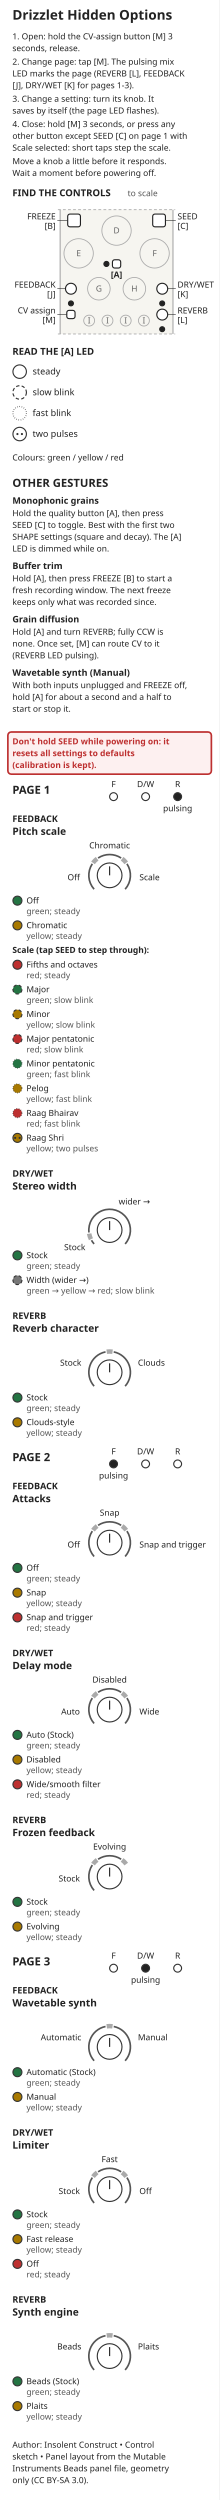
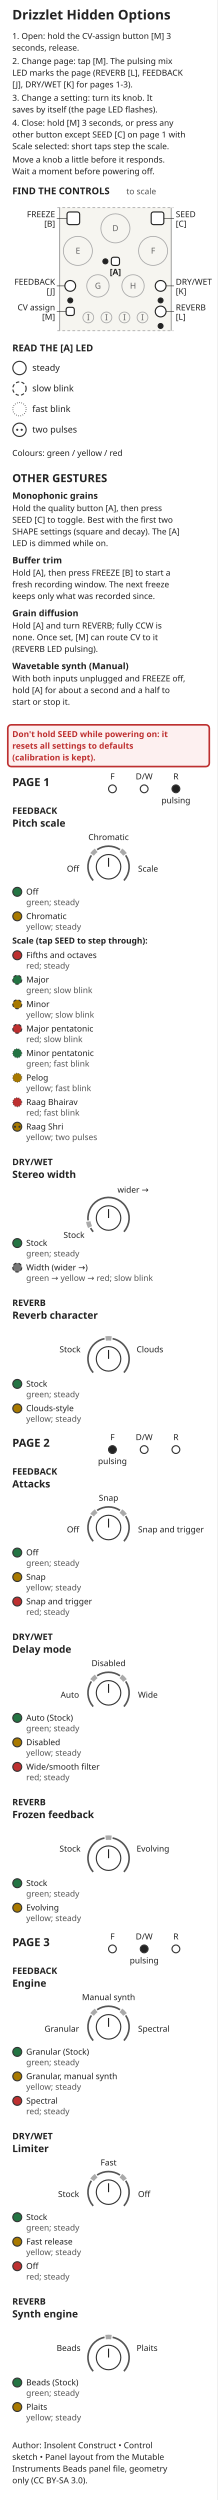
- <svg xmlns="http://www.w3.org/2000/svg" width="390" height="4447.102" viewBox="0 0 390 4447.102" role="img" aria-labelledby="title desc">
+ <svg xmlns="http://www.w3.org/2000/svg" width="390" height="4491.102" viewBox="0 0 390 4491.102" role="img" aria-labelledby="title desc">
  <rect width="100%" height="100%" fill="white" />
  <g font-family="sans-serif" fill="#222">
    <text x="22" y="35" font-size="24" font-weight="bold" fill="#222" text-anchor="start">Drizzlet Hidden Options</text>
    <text x="22" y="70" font-size="15" font-weight="normal" fill="#222" text-anchor="start">1. Open: hold the CV-assign button [M] 3</text>
    <text x="22" y="91" font-size="15" font-weight="normal" fill="#222" text-anchor="start">seconds, release.</text>
    <text x="22" y="115" font-size="15" font-weight="normal" fill="#222" text-anchor="start">2. Change page: tap [M]. The pulsing mix</text>
    <text x="22" y="136" font-size="15" font-weight="normal" fill="#222" text-anchor="start">LED marks the page (REVERB [L], FEEDBACK</text>
    <text x="22" y="157" font-size="15" font-weight="normal" fill="#222" text-anchor="start">[J], DRY/WET [K] for pages 1-3).</text>
    <text x="22" y="181" font-size="15" font-weight="normal" fill="#222" text-anchor="start">3. Change a setting: turn its knob. It</text>
    <text x="22" y="202" font-size="15" font-weight="normal" fill="#222" text-anchor="start">saves by itself (the page LED flashes).</text>
    <text x="22" y="226" font-size="15" font-weight="normal" fill="#222" text-anchor="start">4. Close: hold [M] 3 seconds, or press any</text>
    <text x="22" y="247" font-size="15" font-weight="normal" fill="#222" text-anchor="start">other button except SEED [C] on page 1 with</text>
    <text x="22" y="268" font-size="15" font-weight="normal" fill="#222" text-anchor="start">Scale selected: short taps step the scale.</text>
    <text x="22" y="292" font-size="15" font-weight="normal" fill="#222" text-anchor="start">Move a knob a little before it responds.</text>
    <text x="22" y="313" font-size="15" font-weight="normal" fill="#222" text-anchor="start">Wait a moment before powering off.</text>
    <text x="22" y="349" font-size="17" font-weight="bold" fill="#222" text-anchor="start">FIND THE CONTROLS</text>
    <text x="227" y="349" font-size="15" font-weight="normal" fill="#555" text-anchor="start">to scale</text>
    <rect x="107.0" y="373.0" width="200.7" height="221.1" fill="#f6f5f0" />
    <line x1="103.0" y1="373.0" x2="311.7" y2="373.0" stroke="#aaa" stroke-width="1.5" stroke-dasharray="5 4" />
    <line x1="103.0" y1="594.1" x2="311.7" y2="594.1" stroke="#aaa" stroke-width="1.5" stroke-dasharray="5 4" />
    <line x1="107.0" y1="373.0" x2="107.0" y2="594.1" stroke="#aaa" stroke-width="2" />
    <line x1="307.7" y1="373.0" x2="307.7" y2="594.1" stroke="#aaa" stroke-width="2" />
    <circle cx="158.6" cy="570.3" r="9.7" fill="none" stroke="#aaa" stroke-width="1.5" />
    <text x="158.6" y="575.3" font-size="15" font-weight="normal" fill="#666" text-anchor="middle">I</text>
    <circle cx="191.2" cy="570.3" r="9.7" fill="none" stroke="#aaa" stroke-width="1.5" />
    <text x="191.2" y="575.3" font-size="15" font-weight="normal" fill="#666" text-anchor="middle">I</text>
    <circle cx="223.6" cy="570.3" r="9.7" fill="none" stroke="#aaa" stroke-width="1.5" />
    <text x="223.6" y="575.3" font-size="15" font-weight="normal" fill="#666" text-anchor="middle">I</text>
    <circle cx="256.0" cy="570.3" r="9.7" fill="none" stroke="#aaa" stroke-width="1.5" />
    <text x="256.0" y="575.3" font-size="15" font-weight="normal" fill="#666" text-anchor="middle">I</text>
    <circle cx="175.9" cy="513.6" r="20.1" fill="none" stroke="#aaa" stroke-width="1.5" />
    <text x="175.9" y="518.6" font-size="15" font-weight="normal" fill="#666" text-anchor="middle">G</text>
    <circle cx="139.9" cy="450.7" r="26.1" fill="none" stroke="#aaa" stroke-width="1.5" />
    <text x="139.9" y="455.7" font-size="15" font-weight="normal" fill="#666" text-anchor="middle">E</text>
    <circle cx="275.0" cy="450.7" r="26.1" fill="none" stroke="#aaa" stroke-width="1.5" />
    <text x="275.0" y="455.7" font-size="15" font-weight="normal" fill="#666" text-anchor="middle">F</text>
    <rect x="200.0" y="462.1" width="14.7" height="14.7" rx="4" fill="white" stroke="#222" stroke-width="2" />
    <circle cx="189.3" cy="469.5" r="4.5" fill="#222" stroke="#222" stroke-width="2" />
    <rect x="118.8" y="552.1" width="14.7" height="14.7" rx="4" fill="white" stroke="#222" stroke-width="2" />
    <circle cx="239.0" cy="513.6" r="20.1" fill="none" stroke="#aaa" stroke-width="1.5" />
    <text x="239.0" y="518.6" font-size="15" font-weight="normal" fill="#666" text-anchor="middle">H</text>
    <circle cx="126.2" cy="513.6" r="9.7" fill="white" stroke="#222" stroke-width="2" />
    <circle cx="288.6" cy="513.6" r="9.7" fill="white" stroke="#222" stroke-width="2" />
    <circle cx="288.6" cy="559.6" r="9.7" fill="white" stroke="#222" stroke-width="2" />
    <circle cx="207.3" cy="410.2" r="26.1" fill="none" stroke="#aaa" stroke-width="1.5" />
    <text x="207.3" y="415.2" font-size="15" font-weight="normal" fill="#666" text-anchor="middle">D</text>
    <rect x="120.4" y="380.8" width="22.7" height="22.7" rx="4" fill="white" stroke="#222" stroke-width="2" />
    <rect x="271.6" y="380.8" width="22.7" height="22.7" rx="4" fill="white" stroke="#222" stroke-width="2" />
    <circle cx="126.2" cy="539.7" r="4.4" fill="#222" stroke="#222" stroke-width="2" />
    <circle cx="288.5" cy="539.7" r="4.4" fill="#222" stroke="#222" stroke-width="2" />
    <circle cx="288.5" cy="585.6" r="4.4" fill="#222" stroke="#222" stroke-width="2" />
    <text x="99.0" y="390.2" font-size="15" font-weight="normal" fill="#222" text-anchor="end">FREEZE</text>
    <text x="99.0" y="407.2" font-size="15" font-weight="normal" fill="#222" text-anchor="end">[B]</text>
    <line x1="102.0" y1="392.2" x2="120.4" y2="392.2" stroke="#222" stroke-width="1" />
    <text x="315.7" y="390.2" font-size="15" font-weight="normal" fill="#222" text-anchor="start">SEED</text>
    <text x="315.7" y="407.2" font-size="15" font-weight="normal" fill="#222" text-anchor="start">[C]</text>
    <line x1="312.7" y1="392.2" x2="294.3" y2="392.2" stroke="#222" stroke-width="1" />
    <text x="207.3" y="493.8" font-size="15" font-weight="bold" fill="#222" text-anchor="middle">[A]</text>
    <text x="99.0" y="511.6" font-size="15" font-weight="normal" fill="#222" text-anchor="end">FEEDBACK</text>
    <text x="99.0" y="528.6" font-size="15" font-weight="normal" fill="#222" text-anchor="end">[J]</text>
    <line x1="102.0" y1="513.6" x2="116.6" y2="513.6" stroke="#222" stroke-width="1" />
    <text x="99.0" y="557.5" font-size="15" font-weight="normal" fill="#222" text-anchor="end">CV assign</text>
    <text x="99.0" y="574.5" font-size="15" font-weight="normal" fill="#222" text-anchor="end">[M]</text>
    <line x1="102.0" y1="559.5" x2="118.8" y2="559.5" stroke="#222" stroke-width="1" />
    <text x="315.7" y="511.6" font-size="15" font-weight="normal" fill="#222" text-anchor="start">DRY/WET</text>
    <text x="315.7" y="528.6" font-size="15" font-weight="normal" fill="#222" text-anchor="start">[K]</text>
    <line x1="312.7" y1="513.6" x2="298.2" y2="513.6" stroke="#222" stroke-width="1" />
    <text x="315.7" y="557.6" font-size="15" font-weight="normal" fill="#222" text-anchor="start">REVERB</text>
    <text x="315.7" y="574.6" font-size="15" font-weight="normal" fill="#222" text-anchor="start">[L]</text>
    <line x1="312.7" y1="559.6" x2="298.2" y2="559.6" stroke="#222" stroke-width="1" />
    <text x="22" y="631.102" font-size="17" font-weight="bold" fill="#222" text-anchor="start">READ THE [A] LED</text>
    <circle cx="35" cy="661.102" r="12" fill="white" stroke="#333" stroke-width="2" />
    <text x="58" y="666.102" font-size="16" font-weight="normal" fill="#222" text-anchor="start">steady</text>
    <circle cx="35" cy="698.102" r="12" fill="white" stroke="#333" stroke-width="2" stroke-dasharray="6 4" />
    <text x="58" y="703.102" font-size="16" font-weight="normal" fill="#222" text-anchor="start">slow blink</text>
    <circle cx="35" cy="735.102" r="12" fill="white" stroke="#333" stroke-width="2" stroke-dasharray="1 3" />
    <text x="58" y="740.102" font-size="16" font-weight="normal" fill="#222" text-anchor="start">fast blink</text>
    <circle cx="35" cy="772.102" r="12" fill="white" stroke="#333" stroke-width="2" />
    <circle cx="31" cy="772.102" r="1" fill="#222" stroke="#333" stroke-width="2" />
    <circle cx="39" cy="772.102" r="1" fill="#222" stroke="#333" stroke-width="2" />
    <text x="58" y="777.102" font-size="16" font-weight="normal" fill="#222" text-anchor="start">two pulses</text>
    <text x="22" y="819.102" font-size="15" font-weight="normal" fill="#222" text-anchor="start">Colours: green / yellow / red</text>
    <text x="22" y="866.102" font-size="20" font-weight="bold" fill="#222" text-anchor="start">OTHER GESTURES</text>
    <text x="22" y="896.102" font-size="16" font-weight="bold" fill="#222" text-anchor="start">Monophonic grains</text>
    <text x="22" y="918.102" font-size="15" font-weight="normal" fill="#222" text-anchor="start">Hold the quality button [A], then press</text>
    <text x="22" y="939.102" font-size="15" font-weight="normal" fill="#222" text-anchor="start">SEED [C] to toggle. Best with the first two</text>
    <text x="22" y="960.102" font-size="15" font-weight="normal" fill="#222" text-anchor="start">SHAPE settings (square and decay). The [A]</text>
    <text x="22" y="981.102" font-size="15" font-weight="normal" fill="#222" text-anchor="start">LED is dimmed while on.</text>
    <text x="22" y="1012.102" font-size="16" font-weight="bold" fill="#222" text-anchor="start">Buffer trim</text>
    <text x="22" y="1034.102" font-size="15" font-weight="normal" fill="#222" text-anchor="start">Hold [A], then press FREEZE [B] to start a</text>
    <text x="22" y="1055.102" font-size="15" font-weight="normal" fill="#222" text-anchor="start">fresh recording window. The next freeze</text>
    <text x="22" y="1076.102" font-size="15" font-weight="normal" fill="#222" text-anchor="start">keeps only what was recorded since.</text>
    <text x="22" y="1107.102" font-size="16" font-weight="bold" fill="#222" text-anchor="start">Grain diffusion</text>
    <text x="22" y="1129.102" font-size="15" font-weight="normal" fill="#222" text-anchor="start">Hold [A] and turn REVERB; fully CCW is</text>
    <text x="22" y="1150.102" font-size="15" font-weight="normal" fill="#222" text-anchor="start">none. Once set, [M] can route CV to it</text>
    <text x="22" y="1171.102" font-size="15" font-weight="normal" fill="#222" text-anchor="start">(REVERB LED pulsing).</text>
    <text x="22" y="1202.102" font-size="16" font-weight="bold" fill="#222" text-anchor="start">Wavetable synth (Manual)</text>
    <text x="22" y="1224.102" font-size="15" font-weight="normal" fill="#222" text-anchor="start">With both inputs unplugged and FREEZE off,</text>
    <text x="22" y="1245.102" font-size="15" font-weight="normal" fill="#222" text-anchor="start">hold [A] for about a second and a half to</text>
    <text x="22" y="1266.102" font-size="15" font-weight="normal" fill="#222" text-anchor="start">start or stop it.</text>
    <rect x="14" y="1302.102" width="362" height="75" rx="6" fill="#fdf0f0" stroke="#bd3030" stroke-width="3" />
    <text x="22" y="1324.102" font-size="15" font-weight="bold" fill="#bd3030" text-anchor="start">Don't hold SEED while powering on: it</text>
    <text x="22" y="1345.102" font-size="15" font-weight="bold" fill="#bd3030" text-anchor="start">resets all settings to defaults</text>
    <text x="22" y="1366.102" font-size="15" font-weight="bold" fill="#bd3030" text-anchor="start">(calibration is kept).</text>
    <text x="22" y="1412.102" font-size="20" font-weight="bold" fill="#222" text-anchor="start">PAGE 1</text>
    <text x="202" y="1400.102" font-size="15" font-weight="normal" fill="#222" text-anchor="middle">F</text>
    <circle cx="202" cy="1417.102" r="7" fill="white" stroke="#333" stroke-width="2" />
    <text x="259" y="1400.102" font-size="15" font-weight="normal" fill="#222" text-anchor="middle">D/W</text>
    <circle cx="259" cy="1417.102" r="7" fill="white" stroke="#333" stroke-width="2" />
    <text x="316" y="1400.102" font-size="15" font-weight="normal" fill="#222" text-anchor="middle">R</text>
    <circle cx="316" cy="1417.102" r="7" fill="#222" stroke="#333" stroke-width="2" />
    <text x="316" y="1443.102" font-size="15" font-weight="normal" fill="#222" text-anchor="middle">pulsing</text>
    <text x="22" y="1462.102" font-size="16" font-weight="bold" fill="#222" text-anchor="start">FEEDBACK</text>
    <text x="22" y="1485.102" font-size="18" font-weight="bold" fill="#222" text-anchor="start">Pitch scale</text>
    <circle cx="195.0" cy="1557.102" r="22" fill="white" stroke="#333" stroke-width="2" />
    <path d="M 195.0 1557.102 v -16" stroke="#222" stroke-width="2" />
    <path d="M 167.400 1581.745 A 37 37 0 0 1 164.203 1536.595" fill="none" stroke="#555" stroke-width="3" />
    <text x="142.13" y="1565.85" font-size="15" font-weight="normal" fill="#222" text-anchor="end">Off</text>
    <path d="M 174.492 1526.306 A 37 37 0 0 1 215.508 1526.306" fill="none" stroke="#555" stroke-width="3" />
    <text x="195.0" y="1509.1" font-size="15" font-weight="normal" fill="#222" text-anchor="middle">Chromatic</text>
    <path d="M 225.797 1536.595 A 37 37 0 0 1 222.600 1581.745" fill="none" stroke="#555" stroke-width="3" />
    <text x="247.87" y="1565.85" font-size="15" font-weight="normal" fill="#222" text-anchor="start">Scale</text>
    <path d="M 165.412 1534.887 A 37 37 0 0 1 172.784 1527.514" fill="none" stroke="#aaa" stroke-width="8" />
    <path d="M 217.216 1527.514 A 37 37 0 0 1 224.588 1534.887" fill="none" stroke="#aaa" stroke-width="8" />
    <circle cx="31" cy="1602.102" r="8" fill="#247443" stroke="#333" stroke-width="2" />
    <text x="47" y="1607.102" font-size="15" font-weight="normal" fill="#222" text-anchor="start">Off</text>
    <text x="47" y="1626.102" font-size="15" font-weight="normal" fill="#555" text-anchor="start">green; steady</text>
    <circle cx="31" cy="1646.102" r="8" fill="#a87900" stroke="#333" stroke-width="2" />
    <text x="47" y="1651.102" font-size="15" font-weight="normal" fill="#222" text-anchor="start">Chromatic</text>
    <text x="47" y="1670.102" font-size="15" font-weight="normal" fill="#555" text-anchor="start">yellow; steady</text>
    <text x="22" y="1695.102" font-size="15" font-weight="bold" fill="#222" text-anchor="start">Scale (tap SEED to step through):</text>
    <circle cx="31" cy="1716.102" r="8" fill="#bd3030" stroke="#333" stroke-width="2" />
    <text x="47" y="1721.102" font-size="15" font-weight="normal" fill="#222" text-anchor="start">Fifths and octaves</text>
    <text x="47" y="1740.102" font-size="15" font-weight="normal" fill="#555" text-anchor="start">red; steady</text>
    <circle cx="31" cy="1760.102" r="8" fill="#247443" stroke="#333" stroke-width="2" stroke-dasharray="6 4" />
    <text x="47" y="1765.102" font-size="15" font-weight="normal" fill="#222" text-anchor="start">Major</text>
    <text x="47" y="1784.102" font-size="15" font-weight="normal" fill="#555" text-anchor="start">green; slow blink</text>
    <circle cx="31" cy="1804.102" r="8" fill="#a87900" stroke="#333" stroke-width="2" stroke-dasharray="6 4" />
    <text x="47" y="1809.102" font-size="15" font-weight="normal" fill="#222" text-anchor="start">Minor</text>
    <text x="47" y="1828.102" font-size="15" font-weight="normal" fill="#555" text-anchor="start">yellow; slow blink</text>
    <circle cx="31" cy="1848.102" r="8" fill="#bd3030" stroke="#333" stroke-width="2" stroke-dasharray="6 4" />
    <text x="47" y="1853.102" font-size="15" font-weight="normal" fill="#222" text-anchor="start">Major pentatonic</text>
    <text x="47" y="1872.102" font-size="15" font-weight="normal" fill="#555" text-anchor="start">red; slow blink</text>
    <circle cx="31" cy="1892.102" r="8" fill="#247443" stroke="#333" stroke-width="2" stroke-dasharray="1 3" />
    <text x="47" y="1897.102" font-size="15" font-weight="normal" fill="#222" text-anchor="start">Minor pentatonic</text>
    <text x="47" y="1916.102" font-size="15" font-weight="normal" fill="#555" text-anchor="start">green; fast blink</text>
    <circle cx="31" cy="1936.102" r="8" fill="#a87900" stroke="#333" stroke-width="2" stroke-dasharray="1 3" />
    <text x="47" y="1941.102" font-size="15" font-weight="normal" fill="#222" text-anchor="start">Pelog</text>
    <text x="47" y="1960.102" font-size="15" font-weight="normal" fill="#555" text-anchor="start">yellow; fast blink</text>
    <circle cx="31" cy="1980.102" r="8" fill="#bd3030" stroke="#333" stroke-width="2" stroke-dasharray="1 3" />
    <text x="47" y="1985.102" font-size="15" font-weight="normal" fill="#222" text-anchor="start">Raag Bhairav</text>
    <text x="47" y="2004.102" font-size="15" font-weight="normal" fill="#555" text-anchor="start">red; fast blink</text>
    <circle cx="31" cy="2024.102" r="8" fill="#a87900" stroke="#333" stroke-width="2" />
    <circle cx="27" cy="2024.102" r="1" fill="#222" stroke="#333" stroke-width="2" />
    <circle cx="35" cy="2024.102" r="1" fill="#222" stroke="#333" stroke-width="2" />
    <text x="47" y="2029.102" font-size="15" font-weight="normal" fill="#222" text-anchor="start">Raag Shri</text>
    <text x="47" y="2048.102" font-size="15" font-weight="normal" fill="#555" text-anchor="start">yellow; two pulses</text>
    <text x="22" y="2093.102" font-size="16" font-weight="bold" fill="#222" text-anchor="start">DRY/WET</text>
    <text x="22" y="2116.102" font-size="18" font-weight="bold" fill="#222" text-anchor="start">Stereo width</text>
    <circle cx="195.0" cy="2188.102" r="22" fill="white" stroke="#333" stroke-width="2" />
    <path d="M 195.0 2188.102 v -16" stroke="#222" stroke-width="2" />
    <path d="M 167.400 2212.745 A 37 37 0 0 1 162.746 2206.232" fill="none" stroke="#555" stroke-width="3" />
    <text x="151.88" y="2223.92" font-size="15" font-weight="normal" fill="#222" text-anchor="end">Stock</text>
    <path d="M 158.250 2192.394 A 37 37 0 1 1 222.600 2212.745" fill="none" stroke="#555" stroke-width="3" />
    <text x="210.98" y="2142.57" font-size="15" font-weight="normal" fill="#222" text-anchor="start">wider →</text>
    <path d="M 161.773 2204.380 A 37 37 0 0 1 158.551 2194.464" fill="none" stroke="#aaa" stroke-width="8" />
    <circle cx="31" cy="2233.102" r="8" fill="#247443" stroke="#333" stroke-width="2" />
    <text x="47" y="2238.102" font-size="15" font-weight="normal" fill="#222" text-anchor="start">Stock</text>
    <text x="47" y="2257.102" font-size="15" font-weight="normal" fill="#555" text-anchor="start">green; steady</text>
    <circle cx="31" cy="2277.102" r="8" fill="#777" stroke="#333" stroke-width="2" stroke-dasharray="6 4" />
    <text x="47" y="2282.102" font-size="15" font-weight="normal" fill="#222" text-anchor="start">Width (wider →)</text>
    <text x="47" y="2301.102" font-size="15" font-weight="normal" fill="#555" text-anchor="start">green → yellow → red; slow blink</text>
    <text x="22" y="2346.102" font-size="16" font-weight="bold" fill="#222" text-anchor="start">REVERB</text>
    <text x="22" y="2369.102" font-size="18" font-weight="bold" fill="#222" text-anchor="start">Reverb character</text>
    <circle cx="195.0" cy="2441.102" r="22" fill="white" stroke="#333" stroke-width="2" />
    <path d="M 195.0 2441.102 v -16" stroke="#222" stroke-width="2" />
    <path d="M 167.400 2465.745 A 37 37 0 0 1 187.725 2404.825" fill="none" stroke="#555" stroke-width="3" />
    <text x="144.72" y="2429.33" font-size="15" font-weight="normal" fill="#222" text-anchor="end">Stock</text>
    <path d="M 202.275 2404.825 A 37 37 0 0 1 222.600 2465.745" fill="none" stroke="#555" stroke-width="3" />
    <text x="245.28" y="2429.33" font-size="15" font-weight="normal" fill="#222" text-anchor="start">Clouds</text>
    <path d="M 189.787 2404.471 A 37 37 0 0 1 200.213 2404.471" fill="none" stroke="#aaa" stroke-width="8" />
    <circle cx="31" cy="2486.102" r="8" fill="#247443" stroke="#333" stroke-width="2" />
    <text x="47" y="2491.102" font-size="15" font-weight="normal" fill="#222" text-anchor="start">Stock</text>
    <text x="47" y="2510.102" font-size="15" font-weight="normal" fill="#555" text-anchor="start">green; steady</text>
    <circle cx="31" cy="2530.102" r="8" fill="#a87900" stroke="#333" stroke-width="2" />
    <text x="47" y="2535.102" font-size="15" font-weight="normal" fill="#222" text-anchor="start">Clouds-style</text>
    <text x="47" y="2554.102" font-size="15" font-weight="normal" fill="#555" text-anchor="start">yellow; steady</text>
    <text x="22" y="2599.102" font-size="20" font-weight="bold" fill="#222" text-anchor="start">PAGE 2</text>
    <text x="202" y="2587.102" font-size="15" font-weight="normal" fill="#222" text-anchor="middle">F</text>
    <circle cx="202" cy="2604.102" r="7" fill="#222" stroke="#333" stroke-width="2" />
    <text x="202" y="2630.102" font-size="15" font-weight="normal" fill="#222" text-anchor="middle">pulsing</text>
    <text x="259" y="2587.102" font-size="15" font-weight="normal" fill="#222" text-anchor="middle">D/W</text>
    <circle cx="259" cy="2604.102" r="7" fill="white" stroke="#333" stroke-width="2" />
    <text x="316" y="2587.102" font-size="15" font-weight="normal" fill="#222" text-anchor="middle">R</text>
    <circle cx="316" cy="2604.102" r="7" fill="white" stroke="#333" stroke-width="2" />
    <text x="22" y="2649.102" font-size="16" font-weight="bold" fill="#222" text-anchor="start">FEEDBACK</text>
    <text x="22" y="2672.102" font-size="18" font-weight="bold" fill="#222" text-anchor="start">Attacks</text>
    <circle cx="195.0" cy="2744.102" r="22" fill="white" stroke="#333" stroke-width="2" />
    <path d="M 195.0 2744.102 v -16" stroke="#222" stroke-width="2" />
    <path d="M 167.400 2768.745 A 37 37 0 0 1 164.203 2723.595" fill="none" stroke="#555" stroke-width="3" />
    <text x="142.13" y="2752.85" font-size="15" font-weight="normal" fill="#222" text-anchor="end">Off</text>
    <path d="M 174.492 2713.306 A 37 37 0 0 1 215.508 2713.306" fill="none" stroke="#555" stroke-width="3" />
    <text x="195.0" y="2696.1" font-size="15" font-weight="normal" fill="#222" text-anchor="middle">Snap</text>
    <path d="M 225.797 2723.595 A 37 37 0 0 1 222.600 2768.745" fill="none" stroke="#555" stroke-width="3" />
    <text x="247.87" y="2752.85" font-size="15" font-weight="normal" fill="#222" text-anchor="start">Snap and trigger</text>
    <path d="M 165.412 2721.887 A 37 37 0 0 1 172.784 2714.514" fill="none" stroke="#aaa" stroke-width="8" />
    <path d="M 217.216 2714.514 A 37 37 0 0 1 224.588 2721.887" fill="none" stroke="#aaa" stroke-width="8" />
    <circle cx="31" cy="2789.102" r="8" fill="#247443" stroke="#333" stroke-width="2" />
    <text x="47" y="2794.102" font-size="15" font-weight="normal" fill="#222" text-anchor="start">Off</text>
    <text x="47" y="2813.102" font-size="15" font-weight="normal" fill="#555" text-anchor="start">green; steady</text>
    <circle cx="31" cy="2833.102" r="8" fill="#a87900" stroke="#333" stroke-width="2" />
    <text x="47" y="2838.102" font-size="15" font-weight="normal" fill="#222" text-anchor="start">Snap</text>
    <text x="47" y="2857.102" font-size="15" font-weight="normal" fill="#555" text-anchor="start">yellow; steady</text>
    <circle cx="31" cy="2877.102" r="8" fill="#bd3030" stroke="#333" stroke-width="2" />
    <text x="47" y="2882.102" font-size="15" font-weight="normal" fill="#222" text-anchor="start">Snap and trigger</text>
    <text x="47" y="2901.102" font-size="15" font-weight="normal" fill="#555" text-anchor="start">red; steady</text>
    <text x="22" y="2946.102" font-size="16" font-weight="bold" fill="#222" text-anchor="start">DRY/WET</text>
    <text x="22" y="2969.102" font-size="18" font-weight="bold" fill="#222" text-anchor="start">Delay mode</text>
    <circle cx="195.0" cy="3041.102" r="22" fill="white" stroke="#333" stroke-width="2" />
    <path d="M 195.0 3041.102 v -16" stroke="#222" stroke-width="2" />
    <path d="M 167.400 3065.745 A 37 37 0 0 1 164.203 3020.595" fill="none" stroke="#555" stroke-width="3" />
    <text x="142.13" y="3049.85" font-size="15" font-weight="normal" fill="#222" text-anchor="end">Auto</text>
    <path d="M 174.492 3010.306 A 37 37 0 0 1 215.508 3010.306" fill="none" stroke="#555" stroke-width="3" />
    <text x="195.0" y="2993.1" font-size="15" font-weight="normal" fill="#222" text-anchor="middle">Disabled</text>
    <path d="M 225.797 3020.595 A 37 37 0 0 1 222.600 3065.745" fill="none" stroke="#555" stroke-width="3" />
    <text x="247.87" y="3049.85" font-size="15" font-weight="normal" fill="#222" text-anchor="start">Wide</text>
    <path d="M 165.412 3018.887 A 37 37 0 0 1 172.784 3011.514" fill="none" stroke="#aaa" stroke-width="8" />
    <path d="M 217.216 3011.514 A 37 37 0 0 1 224.588 3018.887" fill="none" stroke="#aaa" stroke-width="8" />
    <circle cx="31" cy="3086.102" r="8" fill="#247443" stroke="#333" stroke-width="2" />
    <text x="47" y="3091.102" font-size="15" font-weight="normal" fill="#222" text-anchor="start">Auto (Stock)</text>
    <text x="47" y="3110.102" font-size="15" font-weight="normal" fill="#555" text-anchor="start">green; steady</text>
    <circle cx="31" cy="3130.102" r="8" fill="#a87900" stroke="#333" stroke-width="2" />
    <text x="47" y="3135.102" font-size="15" font-weight="normal" fill="#222" text-anchor="start">Disabled</text>
    <text x="47" y="3154.102" font-size="15" font-weight="normal" fill="#555" text-anchor="start">yellow; steady</text>
    <circle cx="31" cy="3174.102" r="8" fill="#bd3030" stroke="#333" stroke-width="2" />
    <text x="47" y="3179.102" font-size="15" font-weight="normal" fill="#222" text-anchor="start">Wide/smooth filter</text>
    <text x="47" y="3198.102" font-size="15" font-weight="normal" fill="#555" text-anchor="start">red; steady</text>
    <text x="22" y="3243.102" font-size="16" font-weight="bold" fill="#222" text-anchor="start">REVERB</text>
    <text x="22" y="3266.102" font-size="18" font-weight="bold" fill="#222" text-anchor="start">Frozen feedback</text>
    <circle cx="195.0" cy="3338.102" r="22" fill="white" stroke="#333" stroke-width="2" />
    <path d="M 195.0 3338.102 v -16" stroke="#222" stroke-width="2" />
-     <path d="M 167.400 3362.745 A 37 37 0 0 1 164.203 3317.595" fill="none" stroke="#555" stroke-width="3" />
-     <text x="142.13" y="3346.85" font-size="15" font-weight="normal" fill="#222" text-anchor="end">Stock</text>
-     <path d="M 174.492 3307.306 A 37 37 0 0 1 215.508 3307.306" fill="none" stroke="#555" stroke-width="3" />
-     <text x="195.0" y="3290.1" font-size="15" font-weight="normal" fill="#222" text-anchor="middle">Evolving</text>
-     <path d="M 165.412 3315.887 A 37 37 0 0 1 172.784 3308.514" fill="none" stroke="#aaa" stroke-width="8" />
-     <path d="M 217.216 3308.514 A 37 37 0 0 1 224.588 3315.887" fill="none" stroke="#aaa" stroke-width="8" />
+     <path d="M 167.400 3362.745 A 37 37 0 0 1 187.725 3301.825" fill="none" stroke="#555" stroke-width="3" />
+     <text x="144.72" y="3326.33" font-size="15" font-weight="normal" fill="#222" text-anchor="end">Stock</text>
+     <path d="M 202.275 3301.825 A 37 37 0 0 1 222.600 3362.745" fill="none" stroke="#555" stroke-width="3" />
+     <text x="245.28" y="3326.33" font-size="15" font-weight="normal" fill="#222" text-anchor="start">Evolving</text>
+     <path d="M 189.787 3301.471 A 37 37 0 0 1 200.213 3301.471" fill="none" stroke="#aaa" stroke-width="8" />
    <circle cx="31" cy="3383.102" r="8" fill="#247443" stroke="#333" stroke-width="2" />
    <text x="47" y="3388.102" font-size="15" font-weight="normal" fill="#222" text-anchor="start">Stock</text>
    <text x="47" y="3407.102" font-size="15" font-weight="normal" fill="#555" text-anchor="start">green; steady</text>
    <circle cx="31" cy="3427.102" r="8" fill="#a87900" stroke="#333" stroke-width="2" />
    <text x="47" y="3432.102" font-size="15" font-weight="normal" fill="#222" text-anchor="start">Evolving</text>
    <text x="47" y="3451.102" font-size="15" font-weight="normal" fill="#555" text-anchor="start">yellow; steady</text>
    <text x="22" y="3496.102" font-size="20" font-weight="bold" fill="#222" text-anchor="start">PAGE 3</text>
    <text x="202" y="3484.102" font-size="15" font-weight="normal" fill="#222" text-anchor="middle">F</text>
    <circle cx="202" cy="3501.102" r="7" fill="white" stroke="#333" stroke-width="2" />
    <text x="259" y="3484.102" font-size="15" font-weight="normal" fill="#222" text-anchor="middle">D/W</text>
    <circle cx="259" cy="3501.102" r="7" fill="#222" stroke="#333" stroke-width="2" />
    <text x="259" y="3527.102" font-size="15" font-weight="normal" fill="#222" text-anchor="middle">pulsing</text>
    <text x="316" y="3484.102" font-size="15" font-weight="normal" fill="#222" text-anchor="middle">R</text>
    <circle cx="316" cy="3501.102" r="7" fill="white" stroke="#333" stroke-width="2" />
    <text x="22" y="3546.102" font-size="16" font-weight="bold" fill="#222" text-anchor="start">FEEDBACK</text>
-     <text x="22" y="3569.102" font-size="18" font-weight="bold" fill="#222" text-anchor="start">Wavetable synth</text>
+     <text x="22" y="3569.102" font-size="18" font-weight="bold" fill="#222" text-anchor="start">Engine</text>
    <circle cx="195.0" cy="3641.102" r="22" fill="white" stroke="#333" stroke-width="2" />
    <path d="M 195.0 3641.102 v -16" stroke="#222" stroke-width="2" />
-     <path d="M 167.400 3665.745 A 37 37 0 0 1 187.725 3604.825" fill="none" stroke="#555" stroke-width="3" />
-     <text x="144.72" y="3629.33" font-size="15" font-weight="normal" fill="#222" text-anchor="end">Automatic</text>
-     <path d="M 202.275 3604.825 A 37 37 0 0 1 222.600 3665.745" fill="none" stroke="#555" stroke-width="3" />
-     <text x="245.28" y="3629.33" font-size="15" font-weight="normal" fill="#222" text-anchor="start">Manual</text>
-     <path d="M 189.787 3604.471 A 37 37 0 0 1 200.213 3604.471" fill="none" stroke="#aaa" stroke-width="8" />
+     <path d="M 167.400 3665.745 A 37 37 0 0 1 164.203 3620.595" fill="none" stroke="#555" stroke-width="3" />
+     <text x="142.13" y="3649.85" font-size="15" font-weight="normal" fill="#222" text-anchor="end">Granular</text>
+     <path d="M 174.492 3610.306 A 37 37 0 0 1 215.508 3610.306" fill="none" stroke="#555" stroke-width="3" />
+     <text x="195.0" y="3593.1" font-size="15" font-weight="normal" fill="#222" text-anchor="middle">Manual synth</text>
+     <path d="M 225.797 3620.595 A 37 37 0 0 1 222.600 3665.745" fill="none" stroke="#555" stroke-width="3" />
+     <text x="247.87" y="3649.85" font-size="15" font-weight="normal" fill="#222" text-anchor="start">Spectral</text>
+     <path d="M 165.412 3618.887 A 37 37 0 0 1 172.784 3611.514" fill="none" stroke="#aaa" stroke-width="8" />
+     <path d="M 217.216 3611.514 A 37 37 0 0 1 224.588 3618.887" fill="none" stroke="#aaa" stroke-width="8" />
    <circle cx="31" cy="3686.102" r="8" fill="#247443" stroke="#333" stroke-width="2" />
-     <text x="47" y="3691.102" font-size="15" font-weight="normal" fill="#222" text-anchor="start">Automatic (Stock)</text>
+     <text x="47" y="3691.102" font-size="15" font-weight="normal" fill="#222" text-anchor="start">Granular (Stock)</text>
    <text x="47" y="3710.102" font-size="15" font-weight="normal" fill="#555" text-anchor="start">green; steady</text>
    <circle cx="31" cy="3730.102" r="8" fill="#a87900" stroke="#333" stroke-width="2" />
-     <text x="47" y="3735.102" font-size="15" font-weight="normal" fill="#222" text-anchor="start">Manual</text>
+     <text x="47" y="3735.102" font-size="15" font-weight="normal" fill="#222" text-anchor="start">Granular, manual synth</text>
    <text x="47" y="3754.102" font-size="15" font-weight="normal" fill="#555" text-anchor="start">yellow; steady</text>
-     <text x="22" y="3799.102" font-size="16" font-weight="bold" fill="#222" text-anchor="start">DRY/WET</text>
-     <text x="22" y="3822.102" font-size="18" font-weight="bold" fill="#222" text-anchor="start">Limiter</text>
-     <circle cx="195.0" cy="3894.102" r="22" fill="white" stroke="#333" stroke-width="2" />
-     <path d="M 195.0 3894.102 v -16" stroke="#222" stroke-width="2" />
-     <path d="M 167.400 3918.745 A 37 37 0 0 1 164.203 3873.595" fill="none" stroke="#555" stroke-width="3" />
-     <text x="142.13" y="3902.85" font-size="15" font-weight="normal" fill="#222" text-anchor="end">Stock</text>
-     <path d="M 174.492 3863.306 A 37 37 0 0 1 215.508 3863.306" fill="none" stroke="#555" stroke-width="3" />
-     <text x="195.0" y="3846.1" font-size="15" font-weight="normal" fill="#222" text-anchor="middle">Fast</text>
-     <path d="M 225.797 3873.595 A 37 37 0 0 1 222.600 3918.745" fill="none" stroke="#555" stroke-width="3" />
-     <text x="247.87" y="3902.85" font-size="15" font-weight="normal" fill="#222" text-anchor="start">Off</text>
-     <path d="M 165.412 3871.887 A 37 37 0 0 1 172.784 3864.514" fill="none" stroke="#aaa" stroke-width="8" />
-     <path d="M 217.216 3864.514 A 37 37 0 0 1 224.588 3871.887" fill="none" stroke="#aaa" stroke-width="8" />
-     <circle cx="31" cy="3939.102" r="8" fill="#247443" stroke="#333" stroke-width="2" />
-     <text x="47" y="3944.102" font-size="15" font-weight="normal" fill="#222" text-anchor="start">Stock</text>
-     <text x="47" y="3963.102" font-size="15" font-weight="normal" fill="#555" text-anchor="start">green; steady</text>
-     <circle cx="31" cy="3983.102" r="8" fill="#a87900" stroke="#333" stroke-width="2" />
-     <text x="47" y="3988.102" font-size="15" font-weight="normal" fill="#222" text-anchor="start">Fast release</text>
-     <text x="47" y="4007.102" font-size="15" font-weight="normal" fill="#555" text-anchor="start">yellow; steady</text>
-     <circle cx="31" cy="4027.102" r="8" fill="#bd3030" stroke="#333" stroke-width="2" />
-     <text x="47" y="4032.102" font-size="15" font-weight="normal" fill="#222" text-anchor="start">Off</text>
-     <text x="47" y="4051.102" font-size="15" font-weight="normal" fill="#555" text-anchor="start">red; steady</text>
-     <text x="22" y="4096.102" font-size="16" font-weight="bold" fill="#222" text-anchor="start">REVERB</text>
-     <text x="22" y="4119.102" font-size="18" font-weight="bold" fill="#222" text-anchor="start">Synth engine</text>
-     <circle cx="195.0" cy="4191.102" r="22" fill="white" stroke="#333" stroke-width="2" />
-     <path d="M 195.0 4191.102 v -16" stroke="#222" stroke-width="2" />
-     <path d="M 167.400 4215.745 A 37 37 0 0 1 187.725 4154.825" fill="none" stroke="#555" stroke-width="3" />
-     <text x="144.72" y="4179.33" font-size="15" font-weight="normal" fill="#222" text-anchor="end">Beads</text>
-     <path d="M 202.275 4154.825 A 37 37 0 0 1 222.600 4215.745" fill="none" stroke="#555" stroke-width="3" />
-     <text x="245.28" y="4179.33" font-size="15" font-weight="normal" fill="#222" text-anchor="start">Plaits</text>
-     <path d="M 189.787 4154.471 A 37 37 0 0 1 200.213 4154.471" fill="none" stroke="#aaa" stroke-width="8" />
-     <circle cx="31" cy="4236.102" r="8" fill="#247443" stroke="#333" stroke-width="2" />
-     <text x="47" y="4241.102" font-size="15" font-weight="normal" fill="#222" text-anchor="start">Beads (Stock)</text>
-     <text x="47" y="4260.102" font-size="15" font-weight="normal" fill="#555" text-anchor="start">green; steady</text>
-     <circle cx="31" cy="4280.102" r="8" fill="#a87900" stroke="#333" stroke-width="2" />
-     <text x="47" y="4285.102" font-size="15" font-weight="normal" fill="#222" text-anchor="start">Plaits</text>
-     <text x="47" y="4304.102" font-size="15" font-weight="normal" fill="#555" text-anchor="start">yellow; steady</text>
-     <text x="22" y="4354.102" font-size="15" font-weight="normal" fill="#222" text-anchor="start">Author: Insolent Construct • Control</text>
-     <text x="22" y="4375.102" font-size="15" font-weight="normal" fill="#222" text-anchor="start">sketch • Panel layout from the Mutable</text>
-     <text x="22" y="4396.102" font-size="15" font-weight="normal" fill="#222" text-anchor="start">Instruments Beads panel file, geometry</text>
-     <text x="22" y="4417.102" font-size="15" font-weight="normal" fill="#222" text-anchor="start">only (CC BY-SA 3.0).</text>
+     <circle cx="31" cy="3774.102" r="8" fill="#bd3030" stroke="#333" stroke-width="2" />
+     <text x="47" y="3779.102" font-size="15" font-weight="normal" fill="#222" text-anchor="start">Spectral</text>
+     <text x="47" y="3798.102" font-size="15" font-weight="normal" fill="#555" text-anchor="start">red; steady</text>
+     <text x="22" y="3843.102" font-size="16" font-weight="bold" fill="#222" text-anchor="start">DRY/WET</text>
+     <text x="22" y="3866.102" font-size="18" font-weight="bold" fill="#222" text-anchor="start">Limiter</text>
+     <circle cx="195.0" cy="3938.102" r="22" fill="white" stroke="#333" stroke-width="2" />
+     <path d="M 195.0 3938.102 v -16" stroke="#222" stroke-width="2" />
+     <path d="M 167.400 3962.745 A 37 37 0 0 1 164.203 3917.595" fill="none" stroke="#555" stroke-width="3" />
+     <text x="142.13" y="3946.85" font-size="15" font-weight="normal" fill="#222" text-anchor="end">Stock</text>
+     <path d="M 174.492 3907.306 A 37 37 0 0 1 215.508 3907.306" fill="none" stroke="#555" stroke-width="3" />
+     <text x="195.0" y="3890.1" font-size="15" font-weight="normal" fill="#222" text-anchor="middle">Fast</text>
+     <path d="M 225.797 3917.595 A 37 37 0 0 1 222.600 3962.745" fill="none" stroke="#555" stroke-width="3" />
+     <text x="247.87" y="3946.85" font-size="15" font-weight="normal" fill="#222" text-anchor="start">Off</text>
+     <path d="M 165.412 3915.887 A 37 37 0 0 1 172.784 3908.514" fill="none" stroke="#aaa" stroke-width="8" />
+     <path d="M 217.216 3908.514 A 37 37 0 0 1 224.588 3915.887" fill="none" stroke="#aaa" stroke-width="8" />
+     <circle cx="31" cy="3983.102" r="8" fill="#247443" stroke="#333" stroke-width="2" />
+     <text x="47" y="3988.102" font-size="15" font-weight="normal" fill="#222" text-anchor="start">Stock</text>
+     <text x="47" y="4007.102" font-size="15" font-weight="normal" fill="#555" text-anchor="start">green; steady</text>
+     <circle cx="31" cy="4027.102" r="8" fill="#a87900" stroke="#333" stroke-width="2" />
+     <text x="47" y="4032.102" font-size="15" font-weight="normal" fill="#222" text-anchor="start">Fast release</text>
+     <text x="47" y="4051.102" font-size="15" font-weight="normal" fill="#555" text-anchor="start">yellow; steady</text>
+     <circle cx="31" cy="4071.102" r="8" fill="#bd3030" stroke="#333" stroke-width="2" />
+     <text x="47" y="4076.102" font-size="15" font-weight="normal" fill="#222" text-anchor="start">Off</text>
+     <text x="47" y="4095.102" font-size="15" font-weight="normal" fill="#555" text-anchor="start">red; steady</text>
+     <text x="22" y="4140.102" font-size="16" font-weight="bold" fill="#222" text-anchor="start">REVERB</text>
+     <text x="22" y="4163.102" font-size="18" font-weight="bold" fill="#222" text-anchor="start">Synth engine</text>
+     <circle cx="195.0" cy="4235.102" r="22" fill="white" stroke="#333" stroke-width="2" />
+     <path d="M 195.0 4235.102 v -16" stroke="#222" stroke-width="2" />
+     <path d="M 167.400 4259.745 A 37 37 0 0 1 187.725 4198.825" fill="none" stroke="#555" stroke-width="3" />
+     <text x="144.72" y="4223.33" font-size="15" font-weight="normal" fill="#222" text-anchor="end">Beads</text>
+     <path d="M 202.275 4198.825 A 37 37 0 0 1 222.600 4259.745" fill="none" stroke="#555" stroke-width="3" />
+     <text x="245.28" y="4223.33" font-size="15" font-weight="normal" fill="#222" text-anchor="start">Plaits</text>
+     <path d="M 189.787 4198.471 A 37 37 0 0 1 200.213 4198.471" fill="none" stroke="#aaa" stroke-width="8" />
+     <circle cx="31" cy="4280.102" r="8" fill="#247443" stroke="#333" stroke-width="2" />
+     <text x="47" y="4285.102" font-size="15" font-weight="normal" fill="#222" text-anchor="start">Beads (Stock)</text>
+     <text x="47" y="4304.102" font-size="15" font-weight="normal" fill="#555" text-anchor="start">green; steady</text>
+     <circle cx="31" cy="4324.102" r="8" fill="#a87900" stroke="#333" stroke-width="2" />
+     <text x="47" y="4329.102" font-size="15" font-weight="normal" fill="#222" text-anchor="start">Plaits</text>
+     <text x="47" y="4348.102" font-size="15" font-weight="normal" fill="#555" text-anchor="start">yellow; steady</text>
+     <text x="22" y="4398.102" font-size="15" font-weight="normal" fill="#222" text-anchor="start">Author: Insolent Construct • Control</text>
+     <text x="22" y="4419.102" font-size="15" font-weight="normal" fill="#222" text-anchor="start">sketch • Panel layout from the Mutable</text>
+     <text x="22" y="4440.102" font-size="15" font-weight="normal" fill="#222" text-anchor="start">Instruments Beads panel file, geometry</text>
+     <text x="22" y="4461.102" font-size="15" font-weight="normal" fill="#222" text-anchor="start">only (CC BY-SA 3.0).</text>
  </g>
</svg>
